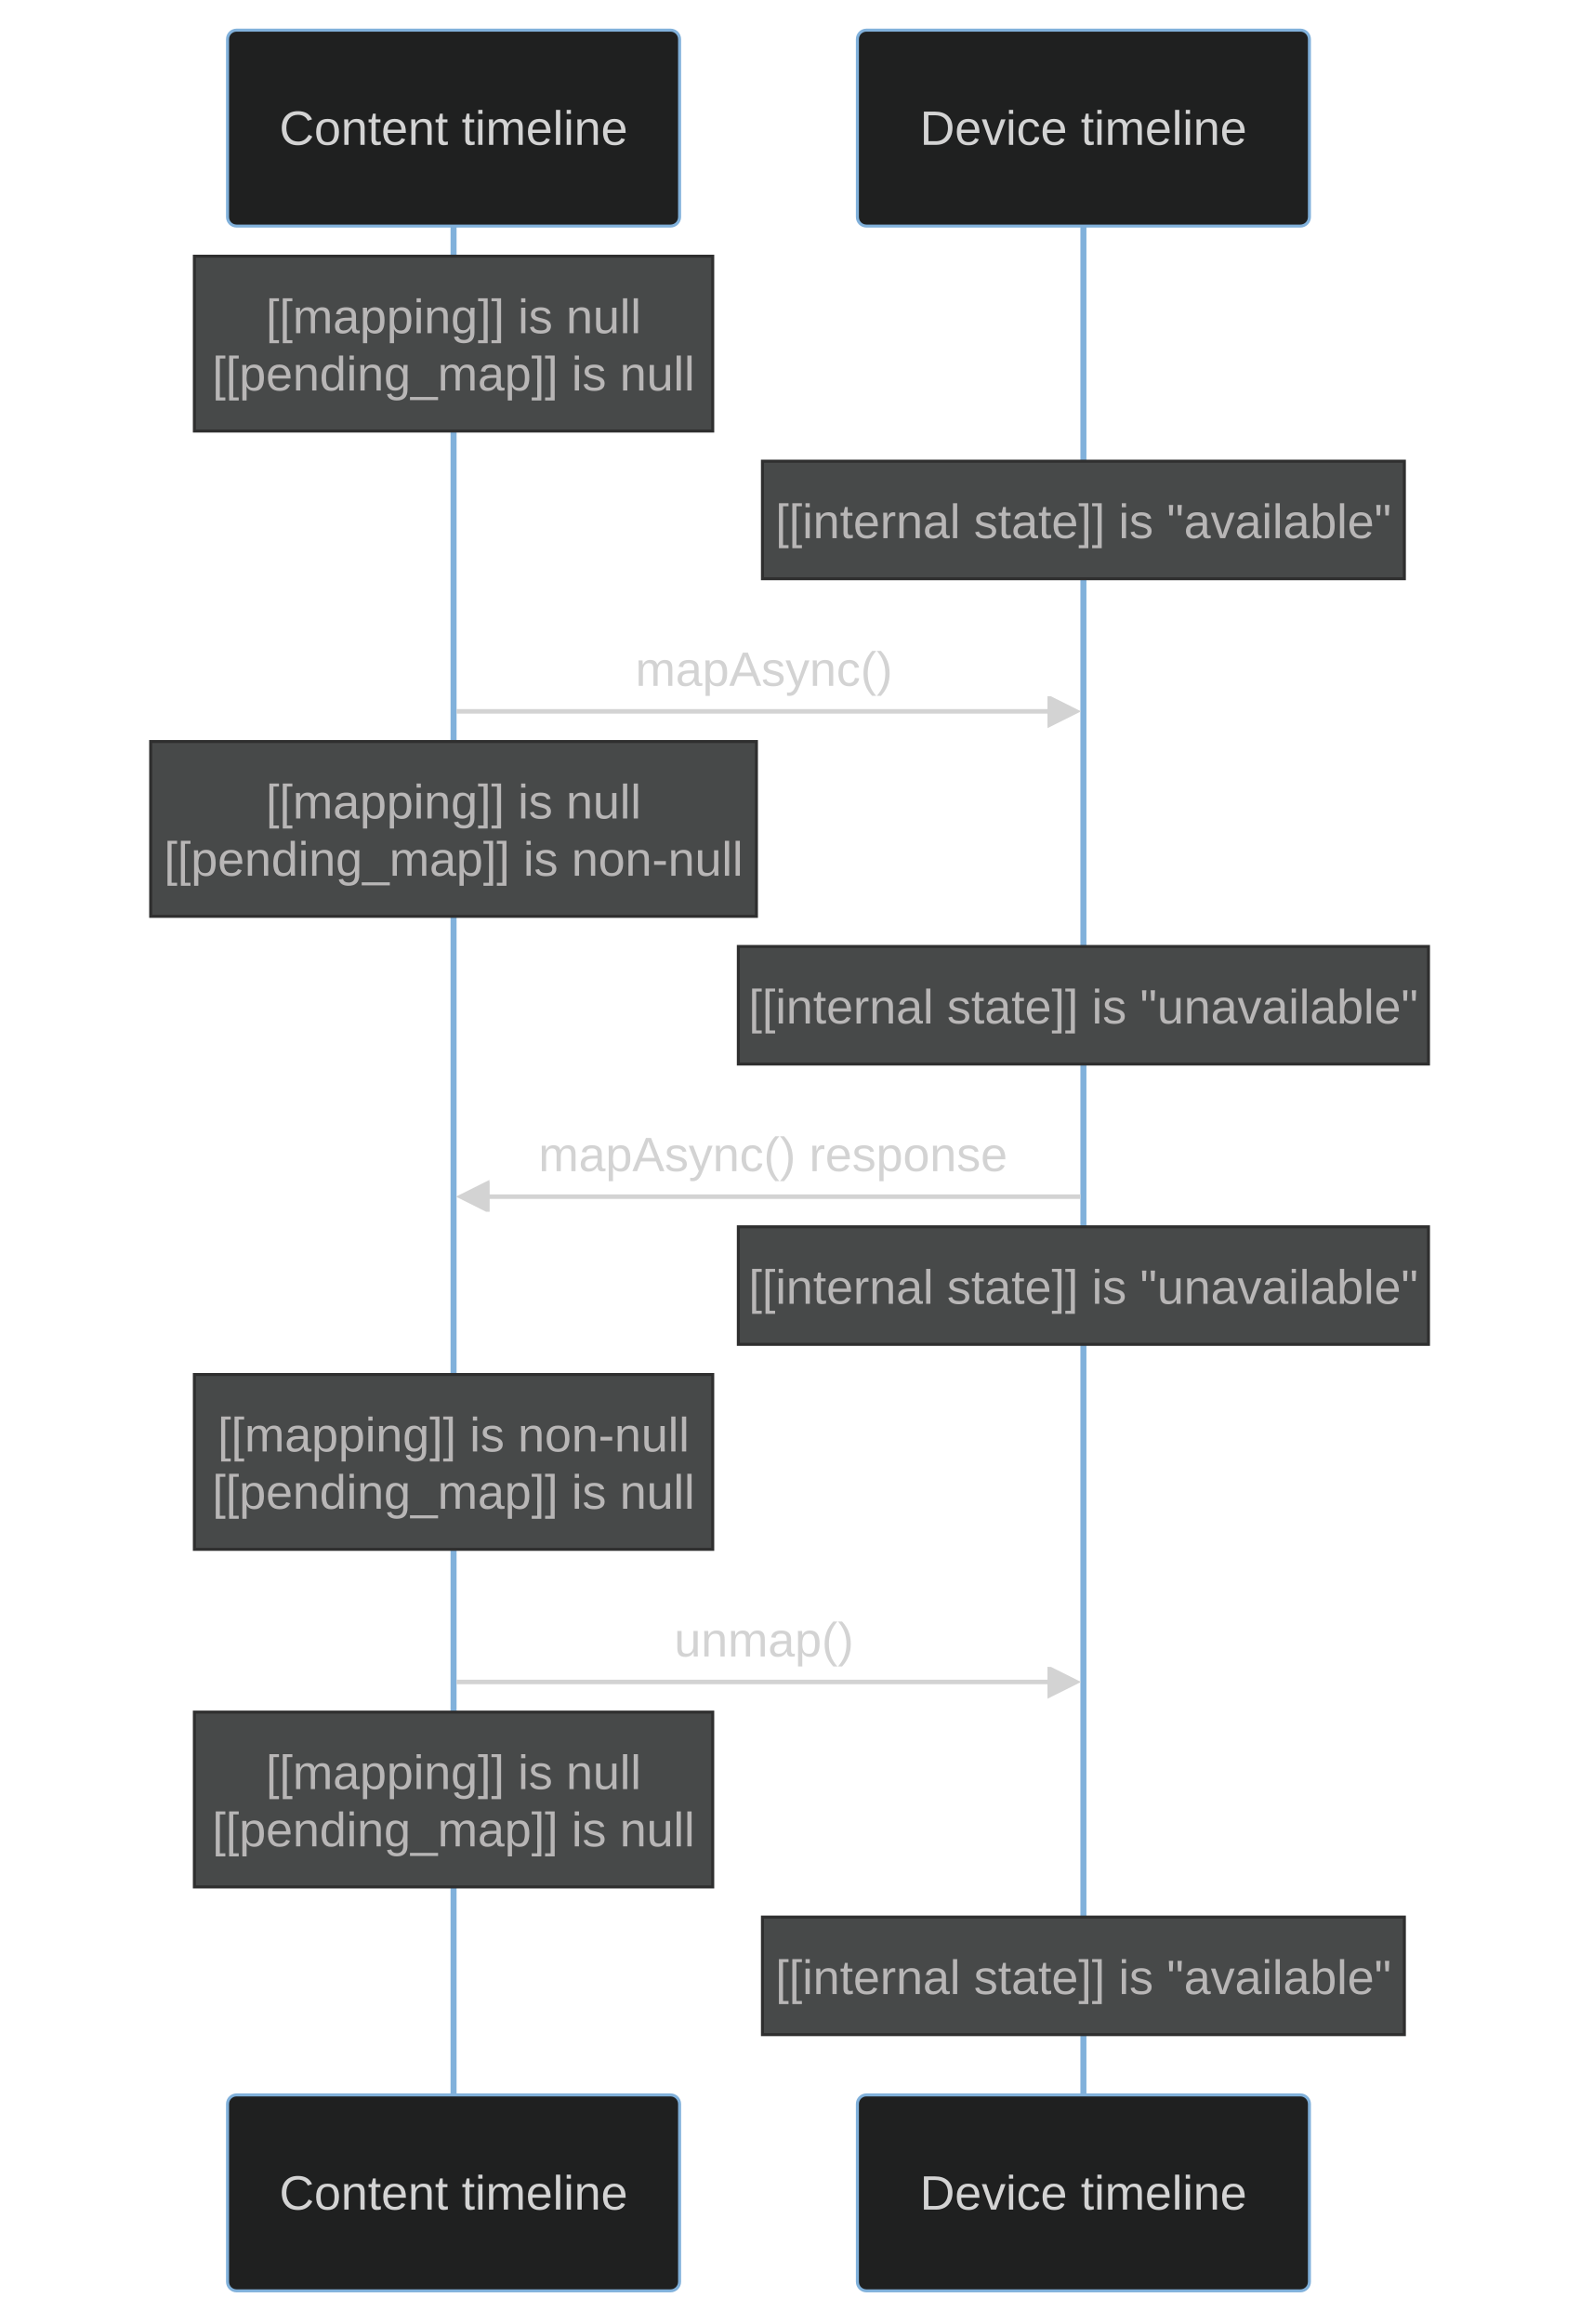
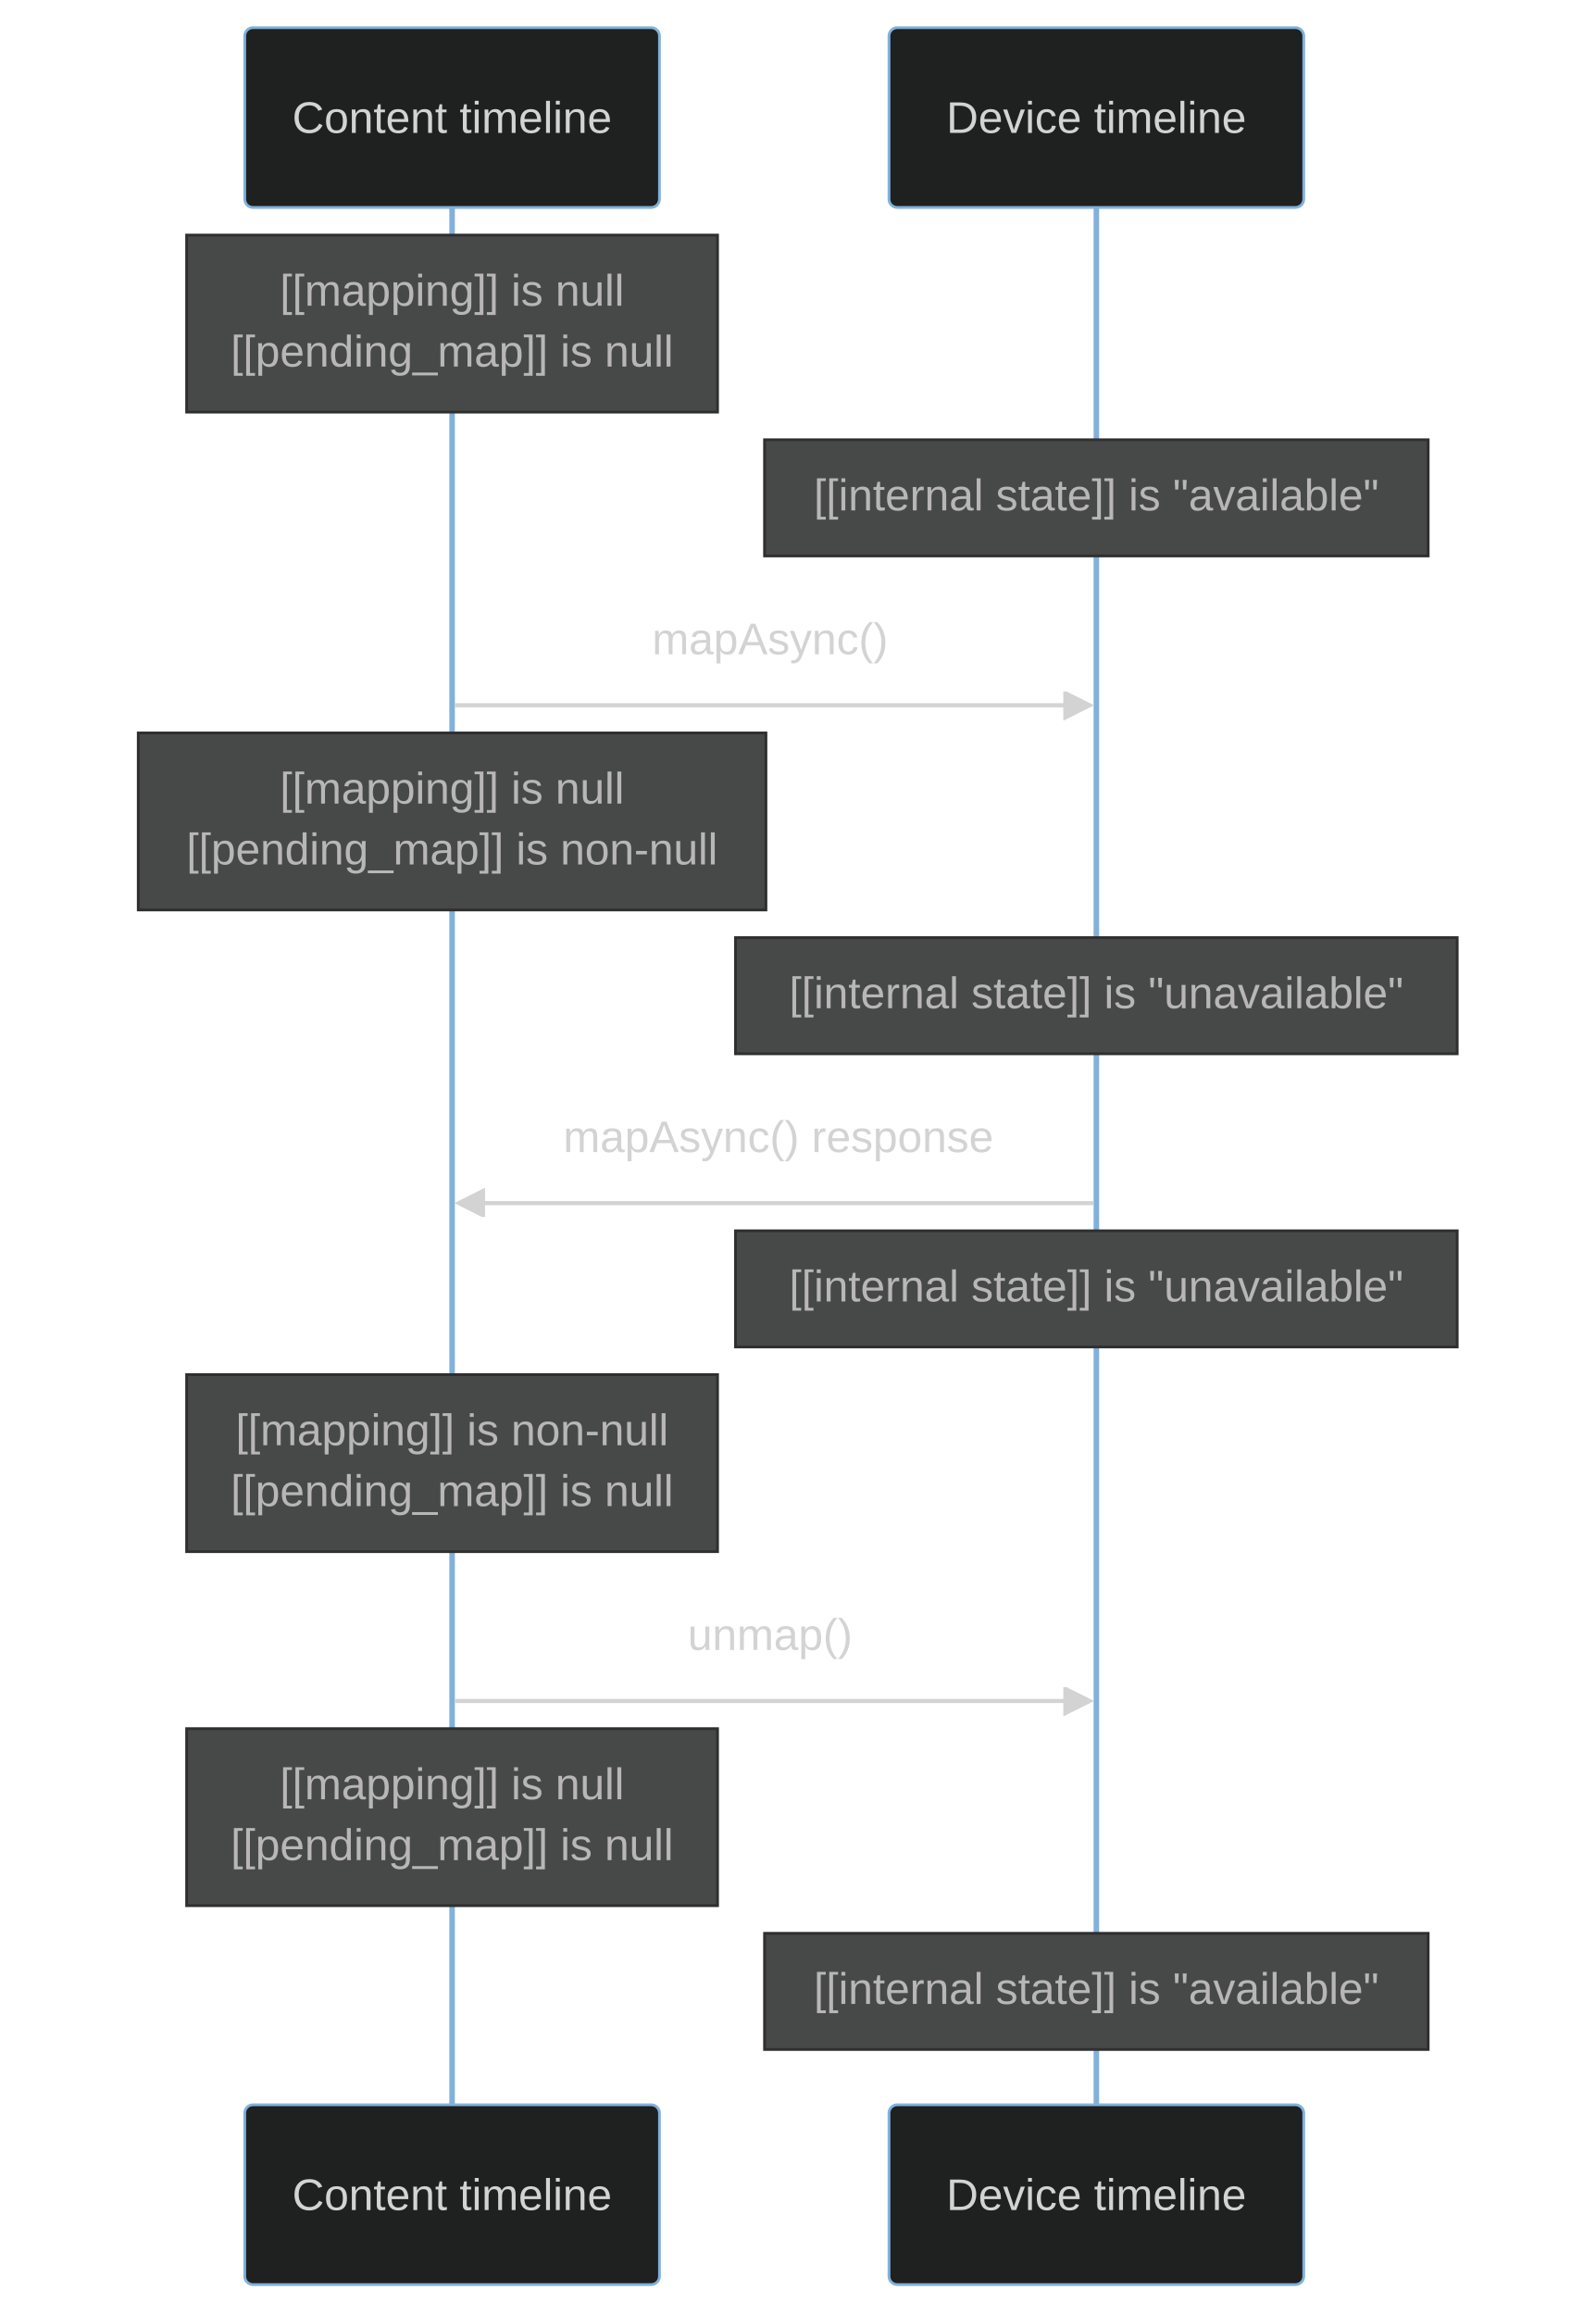
- <svg xmlns="http://www.w3.org/2000/svg" id="my-svg" width="100%" style="max-width: 524px; background-color: black;" viewBox="-75.5 -10 524 771" role="graphics-document document" aria-roledescription="sequence">
+ <svg xmlns="http://www.w3.org/2000/svg" id="my-svg" width="100%" style="max-width: 577px; background-color: black;" viewBox="-88.5 -10 577 837" role="graphics-document document" aria-roledescription="sequence">
  <g>
-     <rect x="209" y="685" fill="#eaeaea" stroke="#666" width="150" height="65" rx="3" ry="3" class="actor" />
-     <text x="284" y="717.5" dominant-baseline="central" alignment-baseline="central" class="actor" style="text-anchor: middle; font-size: 16px; font-weight: 400;">
-       <tspan x="284" dy="0">Device timeline</tspan>
+     <rect x="233" y="751" fill="#eaeaea" stroke="#666" width="150" height="65" rx="3" ry="3" class="actor" />
+     <text x="308" y="783.5" dominant-baseline="central" alignment-baseline="central" class="actor" style="text-anchor: middle; font-size: 16px; font-weight: 400;">
+       <tspan x="308" dy="0">Device timeline</tspan>
    </text>
  </g>
  <g>
-     <rect x="0" y="685" fill="#eaeaea" stroke="#666" width="150" height="65" rx="3" ry="3" class="actor" />
-     <text x="75" y="717.5" dominant-baseline="central" alignment-baseline="central" class="actor" style="text-anchor: middle; font-size: 16px; font-weight: 400;">
+     <rect x="0" y="751" fill="#eaeaea" stroke="#666" width="150" height="65" rx="3" ry="3" class="actor" />
+     <text x="75" y="783.5" dominant-baseline="central" alignment-baseline="central" class="actor" style="text-anchor: middle; font-size: 16px; font-weight: 400;">
      <tspan x="75" dy="0">Content timeline</tspan>
    </text>
  </g>
  <g>
-     <line id="actor1" x1="284" y1="5" x2="284" y2="685" class="200" stroke-width="0.5px" stroke="#999" />
+     <line id="actor1" x1="308" y1="5" x2="308" y2="751" class="200" stroke-width="0.5px" stroke="#999" />
    <g id="root-1">
-       <rect x="209" y="0" fill="#eaeaea" stroke="#666" width="150" height="65" rx="3" ry="3" class="actor" />
-       <text x="284" y="32.5" dominant-baseline="central" alignment-baseline="central" class="actor" style="text-anchor: middle; font-size: 16px; font-weight: 400;">
-         <tspan x="284" dy="0">Device timeline</tspan>
+       <rect x="233" y="0" fill="#eaeaea" stroke="#666" width="150" height="65" rx="3" ry="3" class="actor" />
+       <text x="308" y="32.5" dominant-baseline="central" alignment-baseline="central" class="actor" style="text-anchor: middle; font-size: 16px; font-weight: 400;">
+         <tspan x="308" dy="0">Device timeline</tspan>
      </text>
    </g>
  </g>
  <g>
-     <line id="actor0" x1="75" y1="5" x2="75" y2="685" class="200" stroke-width="0.5px" stroke="#999" />
+     <line id="actor0" x1="75" y1="5" x2="75" y2="751" class="200" stroke-width="0.5px" stroke="#999" />
    <g id="root-0">
      <rect x="0" y="0" fill="#eaeaea" stroke="#666" width="150" height="65" rx="3" ry="3" class="actor" />
      <text x="75" y="32.5" dominant-baseline="central" alignment-baseline="central" class="actor" style="text-anchor: middle; font-size: 16px; font-weight: 400;">
        <tspan x="75" dy="0">Content timeline</tspan>
      </text>
    </g>
  </g>
  <style>#my-svg{font-family:"trebuchet ms",verdana,arial,sans-serif;font-size:16px;fill:#ccc;}#my-svg .error-icon{fill:#a44141;}#my-svg .error-text{fill:#ddd;stroke:#ddd;}#my-svg .edge-thickness-normal{stroke-width:2px;}#my-svg .edge-thickness-thick{stroke-width:3.5px;}#my-svg .edge-pattern-solid{stroke-dasharray:0;}#my-svg .edge-pattern-dashed{stroke-dasharray:3;}#my-svg .edge-pattern-dotted{stroke-dasharray:2;}#my-svg .marker{fill:lightgrey;stroke:lightgrey;}#my-svg .marker.cross{stroke:lightgrey;}#my-svg svg{font-family:"trebuchet ms",verdana,arial,sans-serif;font-size:16px;}#my-svg .actor{stroke:#81B1DB;fill:#1f2020;}#my-svg text.actor&gt;tspan{fill:lightgrey;stroke:none;}#my-svg .actor-line{stroke:lightgrey;}#my-svg .messageLine0{stroke-width:1.5;stroke-dasharray:none;stroke:lightgrey;}#my-svg .messageLine1{stroke-width:1.5;stroke-dasharray:2,2;stroke:lightgrey;}#my-svg #arrowhead path{fill:lightgrey;stroke:lightgrey;}#my-svg .sequenceNumber{fill:black;}#my-svg #sequencenumber{fill:lightgrey;}#my-svg #crosshead path{fill:lightgrey;stroke:lightgrey;}#my-svg .messageText{fill:lightgrey;stroke:none;}#my-svg .labelBox{stroke:#81B1DB;fill:#1f2020;}#my-svg .labelText,#my-svg .labelText&gt;tspan{fill:lightgrey;stroke:none;}#my-svg .loopText,#my-svg .loopText&gt;tspan{fill:lightgrey;stroke:none;}#my-svg .loopLine{stroke-width:2px;stroke-dasharray:2,2;stroke:#81B1DB;fill:#81B1DB;}#my-svg .note{stroke:hsl(180, 0%, 18.353%);fill:hsl(180, 1.587%, 28.353%);}#my-svg .noteText,#my-svg .noteText&gt;tspan{fill:rgb(183.848, 181.552, 181.552);stroke:none;}#my-svg .activation0{fill:hsl(180, 1.587%, 28.353%);stroke:#81B1DB;}#my-svg .activation1{fill:hsl(180, 1.587%, 28.353%);stroke:#81B1DB;}#my-svg .activation2{fill:hsl(180, 1.587%, 28.353%);stroke:#81B1DB;}#my-svg .actorPopupMenu{position:absolute;}#my-svg .actorPopupMenuPanel{position:absolute;fill:#1f2020;box-shadow:0px 8px 16px 0px rgba(0,0,0,0.2);filter:drop-shadow(3px 5px 2px rgb(0 0 0 / 0.4));}#my-svg .actor-man line{stroke:#81B1DB;fill:#1f2020;}#my-svg .actor-man circle,#my-svg line{stroke:#81B1DB;fill:#1f2020;stroke-width:2px;}#my-svg .messageText{stroke:none;}#my-svg :root{--mermaid-font-family:"trebuchet ms",verdana,arial,sans-serif;}</style>
  <g />
  <defs>
    <symbol id="computer" width="24" height="24">
      <path transform="scale(.5)" d="M2 2v13h20v-13h-20zm18 11h-16v-9h16v9zm-10.228 6l.466-1h3.524l.467 1h-4.457zm14.228 3h-24l2-6h2.104l-1.33 4h18.45l-1.297-4h2.073l2 6zm-5-10h-14v-7h14v7z" />
    </symbol>
  </defs>
  <defs>
    <symbol id="database" fill-rule="evenodd" clip-rule="evenodd">
      <path transform="scale(.5)" d="M12.258.001l.256.004.255.005.253.008.251.01.249.012.247.015.246.016.242.019.241.02.239.023.236.024.233.027.231.028.229.031.225.032.223.034.22.036.217.038.214.04.211.041.208.043.205.045.201.046.198.048.194.05.191.051.187.053.183.054.18.056.175.057.172.059.168.06.163.061.16.063.155.064.15.066.074.033.073.033.071.034.07.034.069.035.068.035.067.035.066.035.064.036.064.036.062.036.06.036.06.037.058.037.058.037.055.038.055.038.053.038.052.038.051.039.05.039.048.039.047.039.045.04.044.04.043.04.041.04.04.041.039.041.037.041.036.041.034.041.033.042.032.042.03.042.029.042.027.042.026.043.024.043.023.043.021.043.02.043.018.044.017.043.015.044.013.044.012.044.011.045.009.044.007.045.006.045.004.045.002.045.001.045v17l-.001.045-.002.045-.004.045-.006.045-.007.045-.009.044-.011.045-.012.044-.013.044-.015.044-.017.043-.018.044-.02.043-.021.043-.023.043-.024.043-.026.043-.027.042-.029.042-.03.042-.032.042-.033.042-.034.041-.036.041-.037.041-.039.041-.04.041-.041.04-.043.04-.044.04-.045.04-.047.039-.048.039-.05.039-.051.039-.052.038-.053.038-.055.038-.055.038-.058.037-.058.037-.06.037-.06.036-.062.036-.064.036-.064.036-.066.035-.067.035-.068.035-.069.035-.07.034-.071.034-.073.033-.074.033-.15.066-.155.064-.16.063-.163.061-.168.06-.172.059-.175.057-.18.056-.183.054-.187.053-.191.051-.194.05-.198.048-.201.046-.205.045-.208.043-.211.041-.214.04-.217.038-.22.036-.223.034-.225.032-.229.031-.231.028-.233.027-.236.024-.239.023-.241.02-.242.019-.246.016-.247.015-.249.012-.251.01-.253.008-.255.005-.256.004-.258.001-.258-.001-.256-.004-.255-.005-.253-.008-.251-.01-.249-.012-.247-.015-.245-.016-.243-.019-.241-.02-.238-.023-.236-.024-.234-.027-.231-.028-.228-.031-.226-.032-.223-.034-.22-.036-.217-.038-.214-.04-.211-.041-.208-.043-.204-.045-.201-.046-.198-.048-.195-.05-.19-.051-.187-.053-.184-.054-.179-.056-.176-.057-.172-.059-.167-.06-.164-.061-.159-.063-.155-.064-.151-.066-.074-.033-.072-.033-.072-.034-.07-.034-.069-.035-.068-.035-.067-.035-.066-.035-.064-.036-.063-.036-.062-.036-.061-.036-.06-.037-.058-.037-.057-.037-.056-.038-.055-.038-.053-.038-.052-.038-.051-.039-.049-.039-.049-.039-.046-.039-.046-.04-.044-.04-.043-.04-.041-.04-.04-.041-.039-.041-.037-.041-.036-.041-.034-.041-.033-.042-.032-.042-.03-.042-.029-.042-.027-.042-.026-.043-.024-.043-.023-.043-.021-.043-.02-.043-.018-.044-.017-.043-.015-.044-.013-.044-.012-.044-.011-.045-.009-.044-.007-.045-.006-.045-.004-.045-.002-.045-.001-.045v-17l.001-.045.002-.045.004-.045.006-.045.007-.045.009-.044.011-.045.012-.044.013-.044.015-.044.017-.043.018-.044.02-.043.021-.043.023-.043.024-.043.026-.043.027-.042.029-.042.03-.042.032-.042.033-.042.034-.041.036-.041.037-.041.039-.041.04-.041.041-.04.043-.04.044-.04.046-.04.046-.039.049-.039.049-.039.051-.039.052-.038.053-.038.055-.038.056-.038.057-.037.058-.037.06-.037.061-.036.062-.036.063-.036.064-.036.066-.035.067-.035.068-.035.069-.035.07-.034.072-.034.072-.033.074-.033.151-.066.155-.064.159-.063.164-.061.167-.06.172-.059.176-.057.179-.056.184-.054.187-.053.19-.051.195-.05.198-.048.201-.046.204-.045.208-.043.211-.041.214-.04.217-.038.22-.036.223-.034.226-.032.228-.031.231-.028.234-.027.236-.024.238-.023.241-.02.243-.019.245-.016.247-.015.249-.012.251-.01.253-.008.255-.005.256-.004.258-.001.258.001zm-9.258 20.499v.01l.001.021.003.021.004.022.005.021.006.022.007.022.009.023.01.022.011.023.012.023.013.023.015.023.016.024.017.023.018.024.019.024.021.024.022.025.023.024.024.025.052.049.056.05.061.051.066.051.07.051.075.051.079.052.084.052.088.052.092.052.097.052.102.051.105.052.11.052.114.051.119.051.123.051.127.05.131.05.135.05.139.048.144.049.147.047.152.047.155.047.16.045.163.045.167.043.171.043.176.041.178.041.183.039.187.039.19.037.194.035.197.035.202.033.204.031.209.03.212.029.216.027.219.025.222.024.226.021.23.02.233.018.236.016.24.015.243.012.246.01.249.008.253.005.256.004.259.001.26-.001.257-.004.254-.005.25-.008.247-.011.244-.012.241-.014.237-.016.233-.018.231-.021.226-.021.224-.024.22-.026.216-.027.212-.028.21-.031.205-.031.202-.034.198-.034.194-.036.191-.037.187-.039.183-.04.179-.04.175-.042.172-.043.168-.044.163-.045.16-.046.155-.046.152-.047.148-.048.143-.049.139-.049.136-.05.131-.05.126-.05.123-.051.118-.052.114-.051.11-.052.106-.052.101-.052.096-.052.092-.052.088-.053.083-.051.079-.052.074-.052.07-.051.065-.051.06-.051.056-.05.051-.05.023-.024.023-.025.021-.024.02-.024.019-.024.018-.024.017-.024.015-.023.014-.024.013-.023.012-.023.01-.023.01-.022.008-.022.006-.022.006-.022.004-.022.004-.021.001-.021.001-.021v-4.127l-.077.055-.08.053-.083.054-.085.053-.087.052-.09.052-.093.051-.095.05-.097.05-.1.049-.102.049-.105.048-.106.047-.109.047-.111.046-.114.045-.115.045-.118.044-.12.043-.122.042-.124.042-.126.041-.128.04-.13.04-.132.038-.134.038-.135.037-.138.037-.139.035-.142.035-.143.034-.144.033-.147.032-.148.031-.15.03-.151.03-.153.029-.154.027-.156.027-.158.026-.159.025-.161.024-.162.023-.163.022-.165.021-.166.02-.167.019-.169.018-.169.017-.171.016-.173.015-.173.014-.175.013-.175.012-.177.011-.178.01-.179.008-.179.008-.181.006-.182.005-.182.004-.184.003-.184.002h-.37l-.184-.002-.184-.003-.182-.004-.182-.005-.181-.006-.179-.008-.179-.008-.178-.01-.176-.011-.176-.012-.175-.013-.173-.014-.172-.015-.171-.016-.17-.017-.169-.018-.167-.019-.166-.02-.165-.021-.163-.022-.162-.023-.161-.024-.159-.025-.157-.026-.156-.027-.155-.027-.153-.029-.151-.03-.15-.03-.148-.031-.146-.032-.145-.033-.143-.034-.141-.035-.14-.035-.137-.037-.136-.037-.134-.038-.132-.038-.13-.04-.128-.04-.126-.041-.124-.042-.122-.042-.12-.044-.117-.043-.116-.045-.113-.045-.112-.046-.109-.047-.106-.047-.105-.048-.102-.049-.1-.049-.097-.05-.095-.05-.093-.052-.09-.051-.087-.052-.085-.053-.083-.054-.08-.054-.077-.054v4.127zm0-5.654v.011l.001.021.003.021.004.021.005.022.006.022.007.022.009.022.01.022.011.023.012.023.013.023.015.024.016.023.017.024.018.024.019.024.021.024.022.024.023.025.024.024.052.05.056.05.061.05.066.051.07.051.075.052.079.051.084.052.088.052.092.052.097.052.102.052.105.052.11.051.114.051.119.052.123.05.127.051.131.05.135.049.139.049.144.048.147.048.152.047.155.046.16.045.163.045.167.044.171.042.176.042.178.04.183.04.187.038.19.037.194.036.197.034.202.033.204.032.209.03.212.028.216.027.219.025.222.024.226.022.23.02.233.018.236.016.24.014.243.012.246.01.249.008.253.006.256.003.259.001.26-.001.257-.003.254-.006.25-.008.247-.01.244-.012.241-.015.237-.016.233-.018.231-.02.226-.022.224-.024.22-.025.216-.027.212-.029.21-.03.205-.032.202-.033.198-.035.194-.036.191-.037.187-.039.183-.039.179-.041.175-.042.172-.043.168-.044.163-.045.16-.045.155-.047.152-.047.148-.048.143-.048.139-.05.136-.049.131-.05.126-.051.123-.051.118-.051.114-.052.11-.052.106-.052.101-.052.096-.052.092-.052.088-.052.083-.052.079-.052.074-.051.07-.052.065-.051.06-.05.056-.051.051-.049.023-.025.023-.024.021-.025.02-.024.019-.024.018-.024.017-.024.015-.023.014-.023.013-.024.012-.022.01-.023.01-.023.008-.022.006-.022.006-.022.004-.021.004-.022.001-.021.001-.021v-4.139l-.077.054-.08.054-.083.054-.085.052-.087.053-.09.051-.093.051-.095.051-.097.05-.1.049-.102.049-.105.048-.106.047-.109.047-.111.046-.114.045-.115.044-.118.044-.12.044-.122.042-.124.042-.126.041-.128.04-.13.039-.132.039-.134.038-.135.037-.138.036-.139.036-.142.035-.143.033-.144.033-.147.033-.148.031-.15.03-.151.03-.153.028-.154.028-.156.027-.158.026-.159.025-.161.024-.162.023-.163.022-.165.021-.166.02-.167.019-.169.018-.169.017-.171.016-.173.015-.173.014-.175.013-.175.012-.177.011-.178.009-.179.009-.179.007-.181.007-.182.005-.182.004-.184.003-.184.002h-.37l-.184-.002-.184-.003-.182-.004-.182-.005-.181-.007-.179-.007-.179-.009-.178-.009-.176-.011-.176-.012-.175-.013-.173-.014-.172-.015-.171-.016-.17-.017-.169-.018-.167-.019-.166-.02-.165-.021-.163-.022-.162-.023-.161-.024-.159-.025-.157-.026-.156-.027-.155-.028-.153-.028-.151-.03-.15-.03-.148-.031-.146-.033-.145-.033-.143-.033-.141-.035-.14-.036-.137-.036-.136-.037-.134-.038-.132-.039-.13-.039-.128-.04-.126-.041-.124-.042-.122-.043-.12-.043-.117-.044-.116-.044-.113-.046-.112-.046-.109-.046-.106-.047-.105-.048-.102-.049-.1-.049-.097-.05-.095-.051-.093-.051-.09-.051-.087-.053-.085-.052-.083-.054-.08-.054-.077-.054v4.139zm0-5.666v.011l.001.02.003.022.004.021.005.022.006.021.007.022.009.023.01.022.011.023.012.023.013.023.015.023.016.024.017.024.018.023.019.024.021.025.022.024.023.024.024.025.052.05.056.05.061.05.066.051.07.051.075.052.079.051.084.052.088.052.092.052.097.052.102.052.105.051.11.052.114.051.119.051.123.051.127.05.131.05.135.05.139.049.144.048.147.048.152.047.155.046.16.045.163.045.167.043.171.043.176.042.178.04.183.04.187.038.19.037.194.036.197.034.202.033.204.032.209.03.212.028.216.027.219.025.222.024.226.021.23.02.233.018.236.017.24.014.243.012.246.01.249.008.253.006.256.003.259.001.26-.001.257-.003.254-.006.25-.008.247-.01.244-.013.241-.014.237-.016.233-.018.231-.02.226-.022.224-.024.22-.025.216-.027.212-.029.21-.03.205-.032.202-.033.198-.035.194-.036.191-.037.187-.039.183-.039.179-.041.175-.042.172-.043.168-.044.163-.045.16-.045.155-.047.152-.047.148-.048.143-.049.139-.049.136-.049.131-.051.126-.05.123-.051.118-.052.114-.051.11-.052.106-.052.101-.052.096-.052.092-.052.088-.052.083-.052.079-.052.074-.052.07-.051.065-.051.06-.051.056-.05.051-.049.023-.025.023-.025.021-.024.02-.024.019-.024.018-.024.017-.024.015-.023.014-.024.013-.023.012-.023.01-.022.01-.023.008-.022.006-.022.006-.022.004-.022.004-.021.001-.021.001-.021v-4.153l-.077.054-.08.054-.083.053-.085.053-.087.053-.09.051-.093.051-.095.051-.097.05-.1.049-.102.048-.105.048-.106.048-.109.046-.111.046-.114.046-.115.044-.118.044-.12.043-.122.043-.124.042-.126.041-.128.04-.13.039-.132.039-.134.038-.135.037-.138.036-.139.036-.142.034-.143.034-.144.033-.147.032-.148.032-.15.03-.151.03-.153.028-.154.028-.156.027-.158.026-.159.024-.161.024-.162.023-.163.023-.165.021-.166.02-.167.019-.169.018-.169.017-.171.016-.173.015-.173.014-.175.013-.175.012-.177.01-.178.01-.179.009-.179.007-.181.006-.182.006-.182.004-.184.003-.184.001-.185.001-.185-.001-.184-.001-.184-.003-.182-.004-.182-.006-.181-.006-.179-.007-.179-.009-.178-.01-.176-.01-.176-.012-.175-.013-.173-.014-.172-.015-.171-.016-.17-.017-.169-.018-.167-.019-.166-.02-.165-.021-.163-.023-.162-.023-.161-.024-.159-.024-.157-.026-.156-.027-.155-.028-.153-.028-.151-.03-.15-.03-.148-.032-.146-.032-.145-.033-.143-.034-.141-.034-.14-.036-.137-.036-.136-.037-.134-.038-.132-.039-.13-.039-.128-.041-.126-.041-.124-.041-.122-.043-.12-.043-.117-.044-.116-.044-.113-.046-.112-.046-.109-.046-.106-.048-.105-.048-.102-.048-.1-.05-.097-.049-.095-.051-.093-.051-.09-.052-.087-.052-.085-.053-.083-.053-.08-.054-.077-.054v4.153zm8.74-8.179l-.257.004-.254.005-.25.008-.247.011-.244.012-.241.014-.237.016-.233.018-.231.021-.226.022-.224.023-.22.026-.216.027-.212.028-.21.031-.205.032-.202.033-.198.034-.194.036-.191.038-.187.038-.183.04-.179.041-.175.042-.172.043-.168.043-.163.045-.16.046-.155.046-.152.048-.148.048-.143.048-.139.049-.136.05-.131.05-.126.051-.123.051-.118.051-.114.052-.11.052-.106.052-.101.052-.096.052-.092.052-.088.052-.083.052-.079.052-.074.051-.07.052-.065.051-.06.05-.056.05-.051.05-.023.025-.023.024-.021.024-.02.025-.019.024-.018.024-.017.023-.015.024-.014.023-.013.023-.012.023-.01.023-.01.022-.008.022-.006.023-.006.021-.004.022-.004.021-.001.021-.001.021.001.021.001.021.004.021.004.022.006.021.006.023.008.022.01.022.01.023.012.023.013.023.014.023.015.024.017.023.018.024.019.024.02.025.021.024.023.024.023.025.051.05.056.05.06.05.065.051.07.052.074.051.079.052.083.052.088.052.092.052.096.052.101.052.106.052.11.052.114.052.118.051.123.051.126.051.131.05.136.05.139.049.143.048.148.048.152.048.155.046.16.046.163.045.168.043.172.043.175.042.179.041.183.04.187.038.191.038.194.036.198.034.202.033.205.032.21.031.212.028.216.027.22.026.224.023.226.022.231.021.233.018.237.016.241.014.244.012.247.011.25.008.254.005.257.004.26.001.26-.001.257-.004.254-.005.25-.008.247-.011.244-.012.241-.014.237-.016.233-.018.231-.021.226-.022.224-.023.22-.026.216-.027.212-.028.21-.031.205-.032.202-.033.198-.034.194-.036.191-.038.187-.038.183-.04.179-.041.175-.042.172-.043.168-.043.163-.045.16-.046.155-.046.152-.048.148-.048.143-.048.139-.049.136-.05.131-.05.126-.051.123-.051.118-.051.114-.052.11-.052.106-.052.101-.052.096-.052.092-.052.088-.052.083-.052.079-.052.074-.051.07-.052.065-.051.06-.05.056-.05.051-.05.023-.025.023-.024.021-.024.02-.025.019-.024.018-.024.017-.023.015-.024.014-.023.013-.023.012-.023.01-.023.01-.022.008-.022.006-.023.006-.021.004-.022.004-.021.001-.021.001-.021-.001-.021-.001-.021-.004-.021-.004-.022-.006-.021-.006-.023-.008-.022-.01-.022-.01-.023-.012-.023-.013-.023-.014-.023-.015-.024-.017-.023-.018-.024-.019-.024-.02-.025-.021-.024-.023-.024-.023-.025-.051-.05-.056-.05-.06-.05-.065-.051-.07-.052-.074-.051-.079-.052-.083-.052-.088-.052-.092-.052-.096-.052-.101-.052-.106-.052-.11-.052-.114-.052-.118-.051-.123-.051-.126-.051-.131-.05-.136-.05-.139-.049-.143-.048-.148-.048-.152-.048-.155-.046-.16-.046-.163-.045-.168-.043-.172-.043-.175-.042-.179-.041-.183-.04-.187-.038-.191-.038-.194-.036-.198-.034-.202-.033-.205-.032-.21-.031-.212-.028-.216-.027-.22-.026-.224-.023-.226-.022-.231-.021-.233-.018-.237-.016-.241-.014-.244-.012-.247-.011-.25-.008-.254-.005-.257-.004-.26-.001-.26.001z" />
    </symbol>
  </defs>
  <defs>
    <symbol id="clock" width="24" height="24">
      <path transform="scale(.5)" d="M12 2c5.514 0 10 4.486 10 10s-4.486 10-10 10-10-4.486-10-10 4.486-10 10-10zm0-2c-6.627 0-12 5.373-12 12s5.373 12 12 12 12-5.373 12-12-5.373-12-12-12zm5.848 12.459c.202.038.202.333.001.372-1.907.361-6.045 1.111-6.547 1.111-.719 0-1.301-.582-1.301-1.301 0-.512.77-5.447 1.125-7.445.034-.192.312-.181.343.014l.985 6.238 5.394 1.011z" />
    </symbol>
  </defs>
  <defs>
    <marker id="arrowhead" refX="7.9" refY="5" markerUnits="userSpaceOnUse" markerWidth="12" markerHeight="12" orient="auto">
      <path d="M 0 0 L 10 5 L 0 10 z" />
    </marker>
  </defs>
  <defs>
    <marker id="crosshead" markerWidth="15" markerHeight="8" orient="auto" refX="4" refY="4.5">
      <path fill="none" stroke="#000000" stroke-width="1pt" d="M 1,2 L 6,7 M 6,2 L 1,7" style="stroke-dasharray: 0, 0;" />
    </marker>
  </defs>
  <defs>
    <marker id="filled-head" refX="15.5" refY="7" markerWidth="20" markerHeight="28" orient="auto">
      <path d="M 18,7 L9,13 L14,7 L9,1 Z" />
    </marker>
  </defs>
  <defs>
    <marker id="sequencenumber" refX="15" refY="15" markerWidth="60" markerHeight="40" orient="auto">
      <circle cx="15" cy="15" r="6" />
    </marker>
  </defs>
  <g>
-     <rect x="-11" y="75" fill="#EDF2AE" stroke="#666" width="172" height="58" rx="0" ry="0" class="note" />
+     <rect x="-21" y="75" fill="#EDF2AE" stroke="#666" width="192" height="64" rx="0" ry="0" class="note" />
    <text x="75" y="80" text-anchor="middle" dominant-baseline="middle" alignment-baseline="middle" class="noteText" dy="1em" style="font-size: 16px; font-weight: 400;">
      <tspan x="75">[[mapping]] is null</tspan>
    </text>
-     <text x="75" y="99" text-anchor="middle" dominant-baseline="middle" alignment-baseline="middle" class="noteText" dy="1em" style="font-size: 16px; font-weight: 400;">
+     <text x="75" y="102" text-anchor="middle" dominant-baseline="middle" alignment-baseline="middle" class="noteText" dy="1em" style="font-size: 16px; font-weight: 400;">
      <tspan x="75">[[pending_map]] is null</tspan>
    </text>
  </g>
  <g>
-     <rect x="177.5" y="143" fill="#EDF2AE" stroke="#666" width="213" height="39" rx="0" ry="0" class="note" />
-     <text x="284" y="148" text-anchor="middle" dominant-baseline="middle" alignment-baseline="middle" class="noteText" dy="1em" style="font-size: 16px; font-weight: 400;">
-       <tspan x="284">[[internal state]] is "available"</tspan>
+     <rect x="188" y="149" fill="#EDF2AE" stroke="#666" width="240" height="42" rx="0" ry="0" class="note" />
+     <text x="308" y="154" text-anchor="middle" dominant-baseline="middle" alignment-baseline="middle" class="noteText" dy="1em" style="font-size: 16px; font-weight: 400;">
+       <tspan x="308">[[internal state]] is "available"</tspan>
    </text>
  </g>
  <g>
-     <rect x="-25.5" y="236" fill="#EDF2AE" stroke="#666" width="201" height="58" rx="0" ry="0" class="note" />
-     <text x="75" y="241" text-anchor="middle" dominant-baseline="middle" alignment-baseline="middle" class="noteText" dy="1em" style="font-size: 16px; font-weight: 400;">
+     <rect x="-38.5" y="255" fill="#EDF2AE" stroke="#666" width="227" height="64" rx="0" ry="0" class="note" />
+     <text x="75" y="260" text-anchor="middle" dominant-baseline="middle" alignment-baseline="middle" class="noteText" dy="1em" style="font-size: 16px; font-weight: 400;">
      <tspan x="75">[[mapping]] is null</tspan>
    </text>
-     <text x="75" y="260" text-anchor="middle" dominant-baseline="middle" alignment-baseline="middle" class="noteText" dy="1em" style="font-size: 16px; font-weight: 400;">
+     <text x="75" y="282" text-anchor="middle" dominant-baseline="middle" alignment-baseline="middle" class="noteText" dy="1em" style="font-size: 16px; font-weight: 400;">
      <tspan x="75">[[pending_map]] is non-null</tspan>
    </text>
  </g>
  <g>
-     <rect x="169.5" y="304" fill="#EDF2AE" stroke="#666" width="229" height="39" rx="0" ry="0" class="note" />
-     <text x="284" y="309" text-anchor="middle" dominant-baseline="middle" alignment-baseline="middle" class="noteText" dy="1em" style="font-size: 16px; font-weight: 400;">
-       <tspan x="284">[[internal state]] is "unavailable"</tspan>
+     <rect x="177.5" y="329" fill="#EDF2AE" stroke="#666" width="261" height="42" rx="0" ry="0" class="note" />
+     <text x="308" y="334" text-anchor="middle" dominant-baseline="middle" alignment-baseline="middle" class="noteText" dy="1em" style="font-size: 16px; font-weight: 400;">
+       <tspan x="308">[[internal state]] is "unavailable"</tspan>
    </text>
  </g>
  <g>
-     <rect x="169.5" y="397" fill="#EDF2AE" stroke="#666" width="229" height="39" rx="0" ry="0" class="note" />
-     <text x="284" y="402" text-anchor="middle" dominant-baseline="middle" alignment-baseline="middle" class="noteText" dy="1em" style="font-size: 16px; font-weight: 400;">
-       <tspan x="284">[[internal state]] is "unavailable"</tspan>
+     <rect x="177.5" y="435" fill="#EDF2AE" stroke="#666" width="261" height="42" rx="0" ry="0" class="note" />
+     <text x="308" y="440" text-anchor="middle" dominant-baseline="middle" alignment-baseline="middle" class="noteText" dy="1em" style="font-size: 16px; font-weight: 400;">
+       <tspan x="308">[[internal state]] is "unavailable"</tspan>
    </text>
  </g>
  <g>
-     <rect x="-11" y="446" fill="#EDF2AE" stroke="#666" width="172" height="58" rx="0" ry="0" class="note" />
-     <text x="75" y="451" text-anchor="middle" dominant-baseline="middle" alignment-baseline="middle" class="noteText" dy="1em" style="font-size: 16px; font-weight: 400;">
+     <rect x="-21" y="487" fill="#EDF2AE" stroke="#666" width="192" height="64" rx="0" ry="0" class="note" />
+     <text x="75" y="492" text-anchor="middle" dominant-baseline="middle" alignment-baseline="middle" class="noteText" dy="1em" style="font-size: 16px; font-weight: 400;">
      <tspan x="75">[[mapping]] is non-null</tspan>
    </text>
-     <text x="75" y="470" text-anchor="middle" dominant-baseline="middle" alignment-baseline="middle" class="noteText" dy="1em" style="font-size: 16px; font-weight: 400;">
+     <text x="75" y="514" text-anchor="middle" dominant-baseline="middle" alignment-baseline="middle" class="noteText" dy="1em" style="font-size: 16px; font-weight: 400;">
      <tspan x="75">[[pending_map]] is null</tspan>
    </text>
  </g>
  <g>
-     <rect x="-11" y="558" fill="#EDF2AE" stroke="#666" width="172" height="58" rx="0" ry="0" class="note" />
-     <text x="75" y="563" text-anchor="middle" dominant-baseline="middle" alignment-baseline="middle" class="noteText" dy="1em" style="font-size: 16px; font-weight: 400;">
+     <rect x="-21" y="615" fill="#EDF2AE" stroke="#666" width="192" height="64" rx="0" ry="0" class="note" />
+     <text x="75" y="620" text-anchor="middle" dominant-baseline="middle" alignment-baseline="middle" class="noteText" dy="1em" style="font-size: 16px; font-weight: 400;">
      <tspan x="75">[[mapping]] is null</tspan>
    </text>
-     <text x="75" y="582" text-anchor="middle" dominant-baseline="middle" alignment-baseline="middle" class="noteText" dy="1em" style="font-size: 16px; font-weight: 400;">
+     <text x="75" y="642" text-anchor="middle" dominant-baseline="middle" alignment-baseline="middle" class="noteText" dy="1em" style="font-size: 16px; font-weight: 400;">
      <tspan x="75">[[pending_map]] is null</tspan>
    </text>
  </g>
  <g>
-     <rect x="177.5" y="626" fill="#EDF2AE" stroke="#666" width="213" height="39" rx="0" ry="0" class="note" />
-     <text x="284" y="631" text-anchor="middle" dominant-baseline="middle" alignment-baseline="middle" class="noteText" dy="1em" style="font-size: 16px; font-weight: 400;">
-       <tspan x="284">[[internal state]] is "available"</tspan>
+     <rect x="188" y="689" fill="#EDF2AE" stroke="#666" width="240" height="42" rx="0" ry="0" class="note" />
+     <text x="308" y="694" text-anchor="middle" dominant-baseline="middle" alignment-baseline="middle" class="noteText" dy="1em" style="font-size: 16px; font-weight: 400;">
+       <tspan x="308">[[internal state]] is "available"</tspan>
    </text>
  </g>
-   <text x="178" y="197" text-anchor="middle" dominant-baseline="middle" alignment-baseline="middle" class="messageText" dy="1em" style="font-size: 16px; font-weight: 400;">mapAsync()</text>
-   <line x1="76" y1="226" x2="280" y2="226" class="messageLine0" stroke-width="2" stroke="none" marker-end="url(#arrowhead)" style="fill: none;" />
-   <text x="181" y="358" text-anchor="middle" dominant-baseline="middle" alignment-baseline="middle" class="messageText" dy="1em" style="font-size: 16px; font-weight: 400;">mapAsync() response</text>
-   <line x1="283" y1="387" x2="79" y2="387" class="messageLine0" stroke-width="2" stroke="none" marker-end="url(#arrowhead)" style="fill: none;" />
-   <text x="178" y="519" text-anchor="middle" dominant-baseline="middle" alignment-baseline="middle" class="messageText" dy="1em" style="font-size: 16px; font-weight: 400;">unmap()</text>
-   <line x1="76" y1="548" x2="280" y2="548" class="messageLine0" stroke-width="2" stroke="none" marker-end="url(#arrowhead)" style="fill: none;" />
+   <text x="190" y="206" text-anchor="middle" dominant-baseline="middle" alignment-baseline="middle" class="messageText" dy="1em" style="font-size: 16px; font-weight: 400;">mapAsync()</text>
+   <line x1="76" y1="245" x2="304" y2="245" class="messageLine0" stroke-width="2" stroke="none" marker-end="url(#arrowhead)" style="fill: none;" />
+   <text x="193" y="386" text-anchor="middle" dominant-baseline="middle" alignment-baseline="middle" class="messageText" dy="1em" style="font-size: 16px; font-weight: 400;">mapAsync() response</text>
+   <line x1="307" y1="425" x2="79" y2="425" class="messageLine0" stroke-width="2" stroke="none" marker-end="url(#arrowhead)" style="fill: none;" />
+   <text x="190" y="566" text-anchor="middle" dominant-baseline="middle" alignment-baseline="middle" class="messageText" dy="1em" style="font-size: 16px; font-weight: 400;">unmap()</text>
+   <line x1="76" y1="605" x2="304" y2="605" class="messageLine0" stroke-width="2" stroke="none" marker-end="url(#arrowhead)" style="fill: none;" />
</svg>
